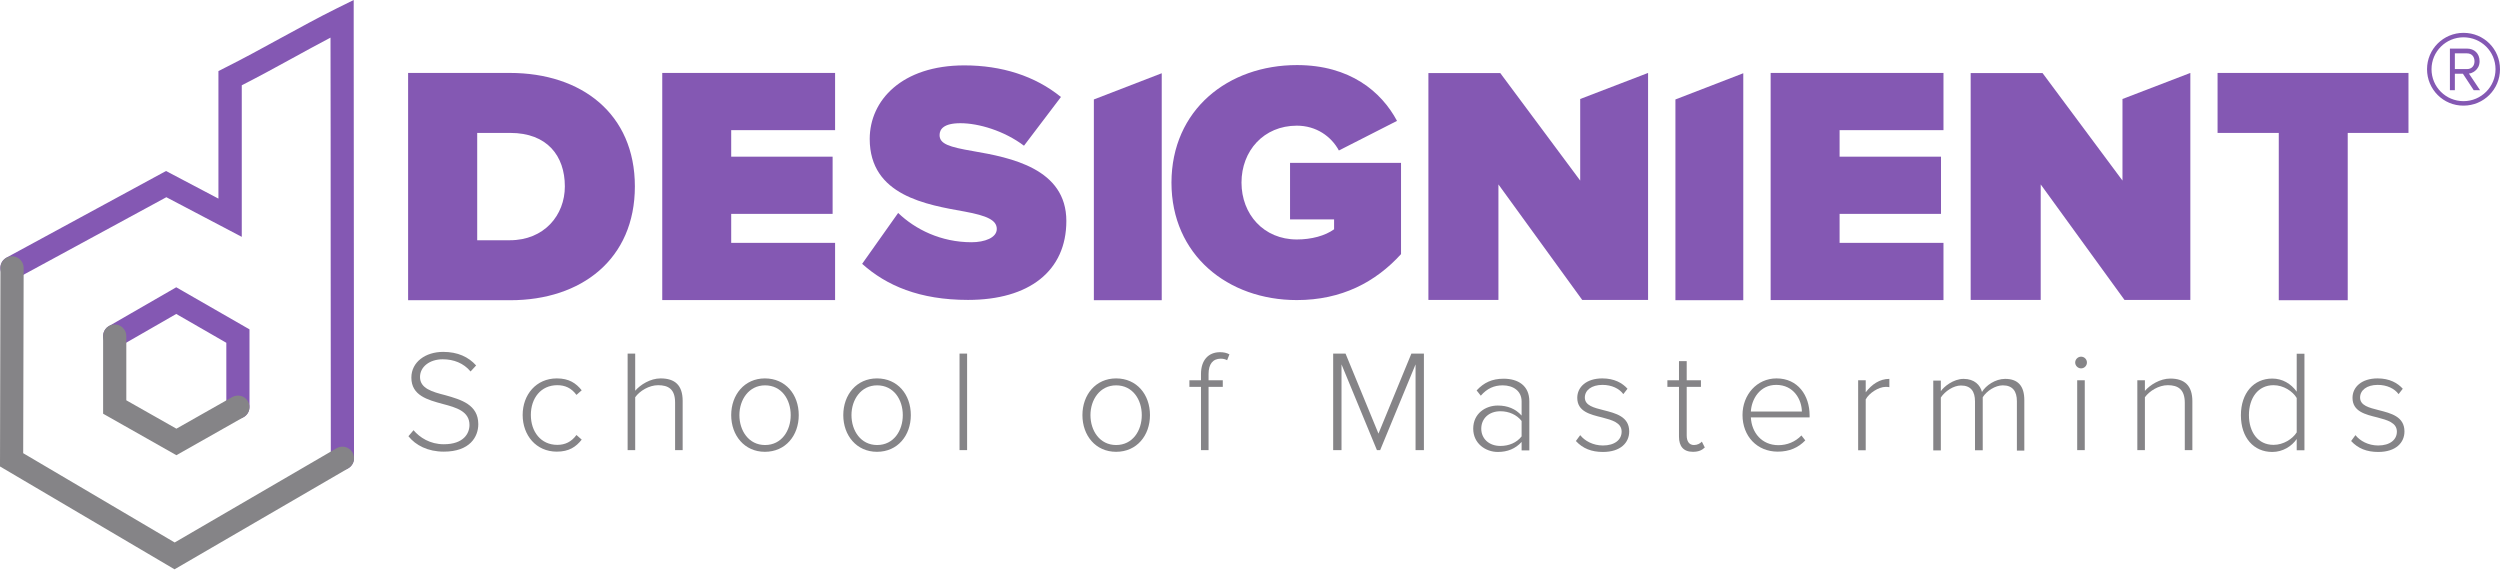
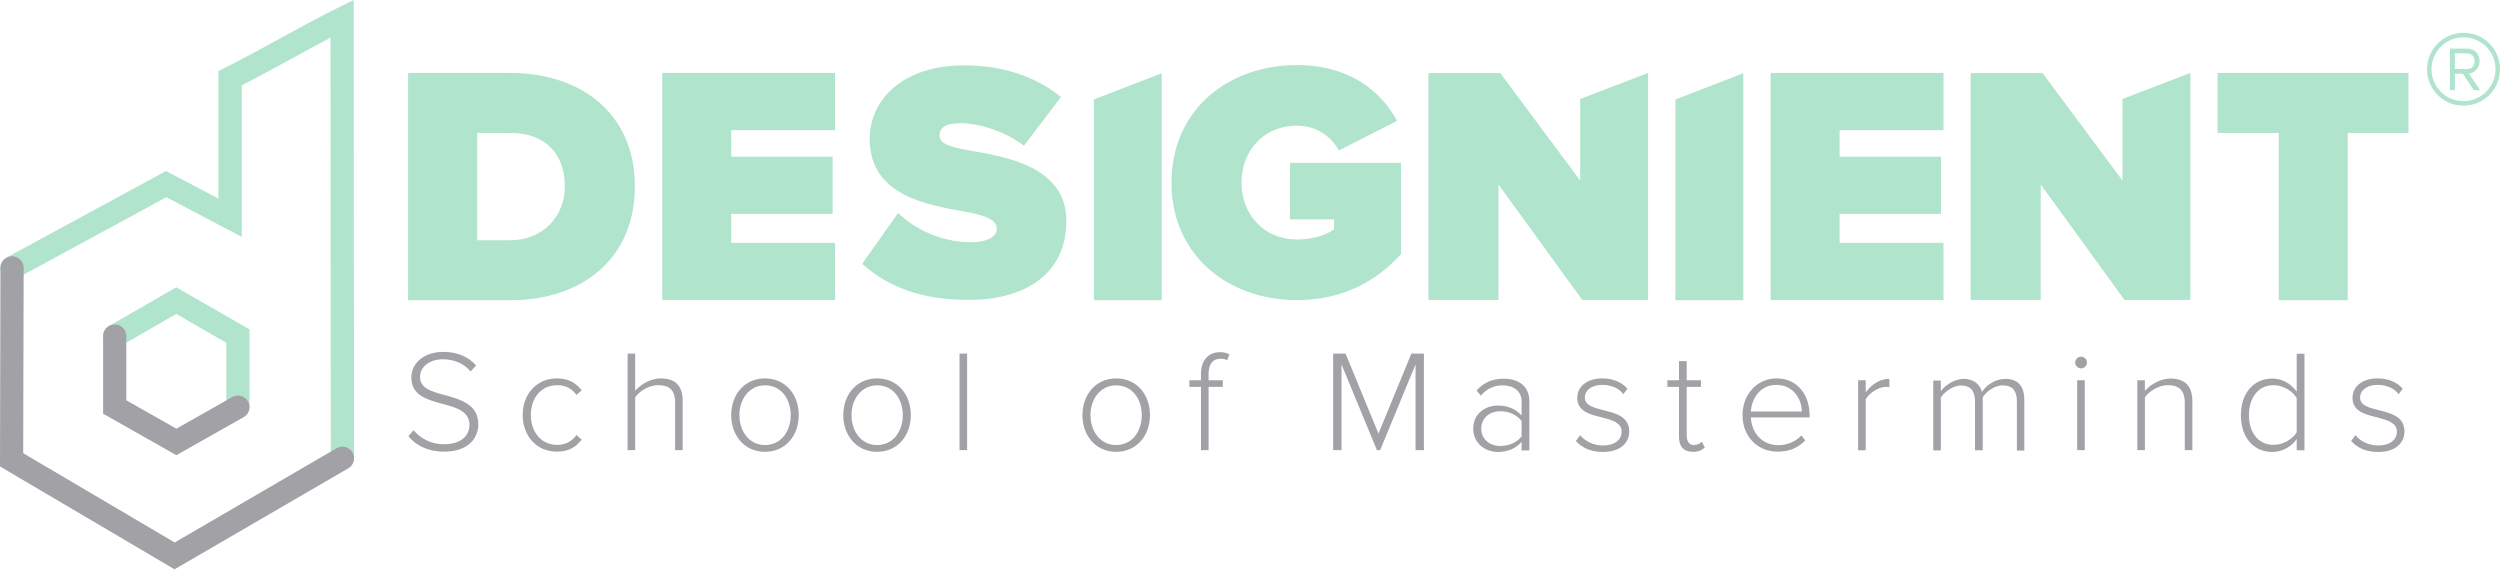
<svg xmlns="http://www.w3.org/2000/svg" width="202" height="46" viewBox="0 0 202 46" fill="none">
-   <path d="M159.23 24.258V5.906H165.039L171.496 14.59V7.999L176.98 5.893V24.233H171.659L164.889 14.901V24.233H159.23V24.258Z" fill="#8458B3" />
-   <path d="M115.415 24.258V5.906H121.223L127.68 14.59V7.999L133.164 5.893V24.233H127.843L121.073 14.901V24.233H115.415V24.258Z" fill="#8458B3" />
-   <path fill-rule="evenodd" clip-rule="evenodd" d="M88.384 8.036V24.258H93.868V5.918L88.384 8.036Z" fill="#8458B3" />
-   <path fill-rule="evenodd" clip-rule="evenodd" d="M135.374 8.036V24.258H140.857V5.918L135.374 8.036Z" fill="#8458B3" />
-   <path d="M32.975 24.258V5.893H41.194C46.989 5.893 51.298 9.195 51.298 15.063C51.298 20.932 46.989 24.258 41.231 24.258H32.975ZM38.545 19.412H41.194C43.979 19.412 45.64 17.381 45.64 15.063C45.64 12.584 44.204 10.74 41.231 10.74H38.558V19.412H38.545Z" fill="#8458B3" />
-   <path d="M53.51 24.258V5.893H67.475V10.516H59.081V12.659H67.275V17.281H59.081V19.623H67.475V24.246H53.51V24.258Z" fill="#8458B3" />
-   <path d="M72.571 17.206C73.945 18.527 76.018 19.573 78.504 19.573C79.553 19.573 80.54 19.212 80.54 18.502C80.54 17.792 79.766 17.43 77.942 17.094C74.907 16.546 70.273 15.823 70.273 11.226C70.273 8.111 72.871 5.283 77.917 5.283C80.927 5.283 83.625 6.13 85.724 7.837L82.738 11.774C81.14 10.565 79.066 9.955 77.605 9.955C76.231 9.955 75.918 10.453 75.918 10.914C75.918 11.624 76.668 11.874 78.629 12.21C81.664 12.733 86.161 13.618 86.161 17.854C86.161 21.903 83.151 24.233 78.217 24.233C74.295 24.233 71.622 23.075 69.661 21.318L72.571 17.206Z" fill="#8458B3" />
-   <path d="M104.797 5.258C109.069 5.258 111.617 7.401 112.878 9.768L108.182 12.16C107.57 11.026 106.358 10.154 104.784 10.154C102.111 10.154 100.313 12.185 100.313 14.752C100.313 17.318 102.111 19.349 104.784 19.349C105.971 19.349 107.07 19.05 107.794 18.527V17.73H104.235V13.157H113.203V20.533C111.154 22.788 108.407 24.246 104.784 24.246C99.213 24.246 94.654 20.608 94.654 14.752C94.667 8.871 99.226 5.258 104.797 5.258Z" fill="#8458B3" />
-   <path d="M143.068 24.258V5.893H157.033V10.516H148.639V12.659H156.833V17.281H148.639V19.623H157.033V24.246H143.068V24.258Z" fill="#8458B3" />
-   <path d="M184.125 24.258V10.74H179.179V5.893H194.605V10.74H189.696V24.258H184.125Z" fill="#8458B3" />
-   <path d="M196.104 5.594C196.104 3.962 197.429 2.654 199.052 2.654C200.701 2.654 202 3.962 202 5.594C202 7.214 200.689 8.535 199.052 8.535C197.429 8.547 196.104 7.226 196.104 5.594ZM196.467 5.594C196.467 7.015 197.616 8.173 199.052 8.173C200.489 8.173 201.638 7.002 201.638 5.594C201.638 4.149 200.476 3.015 199.052 3.015C197.628 3.015 196.467 4.161 196.467 5.594ZM199.877 7.289L199.002 5.956H198.353V7.289H197.953V3.925H199.327C199.927 3.925 200.351 4.323 200.351 4.946C200.351 5.694 199.677 5.943 199.489 5.943L200.389 7.289H199.877ZM198.353 4.298V5.582H199.327C199.727 5.582 199.939 5.308 199.939 4.959C199.939 4.585 199.727 4.311 199.327 4.311H198.353V4.298Z" fill="#8458B3" />
-   <path d="M33.413 34.761C33.912 35.347 34.737 35.895 35.861 35.895C37.472 35.895 37.934 35.011 37.934 34.338C37.934 33.241 36.885 32.93 35.786 32.643C34.549 32.307 33.238 31.958 33.238 30.513C33.238 29.242 34.387 28.432 35.811 28.432C36.985 28.432 37.859 28.843 38.471 29.529L38.022 30.015C37.46 29.342 36.66 29.03 35.773 29.03C34.724 29.03 33.937 29.628 33.937 30.463C33.937 31.385 34.912 31.659 35.986 31.933C37.26 32.294 38.646 32.693 38.646 34.276C38.646 35.285 37.972 36.493 35.861 36.493C34.574 36.493 33.588 35.983 33.001 35.247L33.413 34.761Z" fill="#858487" />
-   <path d="M44.991 30.575C45.978 30.575 46.54 30.961 47.002 31.535L46.578 31.908C46.166 31.348 45.653 31.123 45.029 31.123C43.705 31.123 42.893 32.17 42.893 33.528C42.893 34.886 43.705 35.945 45.029 35.945C45.653 35.945 46.166 35.709 46.578 35.148L47.002 35.522C46.54 36.107 45.978 36.493 44.991 36.493C43.318 36.493 42.231 35.173 42.231 33.528C42.231 31.883 43.33 30.575 44.991 30.575Z" fill="#858487" />
-   <path d="M54.547 36.369V32.519C54.547 31.435 53.997 31.124 53.173 31.124C52.449 31.124 51.687 31.585 51.324 32.096V36.369H50.712V28.57H51.324V31.572C51.737 31.086 52.548 30.575 53.373 30.575C54.522 30.575 55.159 31.111 55.159 32.395V36.369H54.547Z" fill="#858487" />
-   <path d="M59.081 33.541C59.081 31.896 60.155 30.575 61.803 30.575C63.477 30.575 64.539 31.883 64.539 33.541C64.539 35.185 63.477 36.506 61.803 36.506C60.155 36.506 59.081 35.185 59.081 33.541ZM63.889 33.541C63.889 32.282 63.153 31.136 61.816 31.136C60.505 31.136 59.743 32.295 59.743 33.541C59.743 34.799 60.492 35.958 61.816 35.958C63.153 35.958 63.889 34.799 63.889 33.541Z" fill="#858487" />
-   <path d="M68.137 33.541C68.137 31.896 69.211 30.575 70.86 30.575C72.533 30.575 73.595 31.883 73.595 33.541C73.595 35.185 72.533 36.506 70.86 36.506C69.211 36.506 68.137 35.185 68.137 33.541ZM72.946 33.541C72.946 32.282 72.209 31.136 70.872 31.136C69.561 31.136 68.799 32.295 68.799 33.541C68.799 34.799 69.548 35.958 70.872 35.958C72.209 35.958 72.946 34.799 72.946 33.541Z" fill="#858487" />
-   <path d="M77.53 36.369V28.57H78.142V36.369H77.53Z" fill="#858487" />
-   <path d="M87.46 33.541C87.46 31.896 88.534 30.575 90.182 30.575C91.856 30.575 92.918 31.883 92.918 33.541C92.918 35.185 91.856 36.506 90.182 36.506C88.521 36.506 87.46 35.185 87.46 33.541ZM92.256 33.541C92.256 32.282 91.519 31.136 90.182 31.136C88.871 31.136 88.109 32.295 88.109 33.541C88.109 34.799 88.858 35.958 90.182 35.958C91.519 35.958 92.256 34.799 92.256 33.541Z" fill="#858487" />
-   <path d="M97.652 31.261V36.369H97.04V31.261H96.103V30.725H97.04V30.214C97.04 29.105 97.639 28.457 98.576 28.457C98.864 28.457 99.113 28.507 99.338 28.632L99.151 29.105C99.013 29.03 98.851 28.981 98.639 28.981C97.989 28.981 97.652 29.429 97.652 30.214V30.725H98.801V31.261H97.652Z" fill="#858487" />
-   <path d="M114.377 36.369V29.442L111.517 36.369H111.255L108.394 29.442V36.369H107.72V28.57H108.719L111.38 35.036L114.04 28.57H115.052V36.369H114.377Z" fill="#858487" />
-   <path d="M122.946 36.369V35.708C122.446 36.257 121.809 36.518 121.022 36.518C120.048 36.518 119.036 35.846 119.036 34.637C119.036 33.404 120.035 32.768 121.022 32.768C121.809 32.768 122.459 33.03 122.946 33.578V32.432C122.946 31.584 122.259 31.136 121.422 31.136C120.722 31.136 120.16 31.385 119.648 31.971L119.311 31.547C119.898 30.912 120.56 30.6 121.497 30.6C122.646 30.6 123.57 31.148 123.57 32.419V36.394H122.946V36.369ZM122.946 34.014C122.546 33.503 121.909 33.229 121.235 33.229C120.298 33.229 119.686 33.827 119.686 34.637C119.686 35.434 120.298 36.032 121.235 36.032C121.921 36.032 122.546 35.771 122.946 35.26V34.014Z" fill="#858487" />
-   <path d="M127.68 35.16C128.043 35.621 128.717 35.995 129.516 35.995C130.466 35.995 131.028 35.534 131.028 34.874C131.028 34.151 130.253 33.939 129.441 33.727C128.492 33.491 127.443 33.254 127.443 32.145C127.443 31.273 128.18 30.575 129.466 30.575C130.441 30.575 131.09 30.949 131.502 31.41L131.165 31.846C130.84 31.398 130.228 31.099 129.479 31.099C128.592 31.099 128.055 31.535 128.055 32.12C128.055 32.768 128.779 32.943 129.566 33.142C130.541 33.391 131.64 33.653 131.64 34.861C131.64 35.771 130.94 36.518 129.516 36.518C128.605 36.518 127.893 36.244 127.331 35.634L127.68 35.16Z" fill="#858487" />
-   <path d="M135.662 35.285V31.261H134.725V30.725H135.662V29.18H136.286V30.725H137.436V31.261H136.286V35.185C136.286 35.646 136.474 35.958 136.873 35.958C137.148 35.958 137.373 35.833 137.511 35.684L137.748 36.157C137.523 36.369 137.261 36.506 136.786 36.506C136.024 36.506 135.662 36.057 135.662 35.285Z" fill="#858487" />
-   <path d="M143.543 30.575C145.267 30.575 146.216 31.946 146.216 33.565V33.727H141.47C141.532 34.961 142.357 35.97 143.693 35.97C144.405 35.97 145.067 35.696 145.554 35.185L145.867 35.584C145.305 36.169 144.58 36.493 143.643 36.493C141.982 36.493 140.795 35.26 140.795 33.528C140.795 31.896 141.957 30.575 143.543 30.575ZM141.47 33.254H145.592C145.579 32.295 144.942 31.099 143.518 31.099C142.182 31.099 141.52 32.27 141.47 33.254Z" fill="#858487" />
-   <path d="M150.138 36.369V30.725H150.75V31.697C151.237 31.061 151.874 30.613 152.661 30.613V31.285C152.561 31.26 152.474 31.26 152.362 31.26C151.787 31.26 151.013 31.771 150.75 32.27V36.381H150.138V36.369Z" fill="#858487" />
-   <path d="M162.965 36.369V32.419C162.965 31.622 162.628 31.136 161.829 31.136C161.217 31.136 160.53 31.584 160.205 32.095V36.381H159.58V32.432C159.58 31.634 159.256 31.148 158.444 31.148C157.844 31.148 157.157 31.609 156.82 32.12V36.394H156.208V30.75H156.82V31.609C157.057 31.248 157.832 30.613 158.656 30.613C159.543 30.613 160.005 31.123 160.143 31.672C160.455 31.148 161.217 30.613 162.016 30.613C163.065 30.613 163.565 31.198 163.565 32.332V36.406H162.965V36.369Z" fill="#858487" />
-   <path d="M167.675 29.292C167.675 29.03 167.9 28.819 168.149 28.819C168.412 28.819 168.624 29.03 168.624 29.292C168.624 29.554 168.412 29.765 168.149 29.765C167.9 29.765 167.675 29.554 167.675 29.292ZM167.837 36.369V30.725H168.449V36.369H167.837Z" fill="#858487" />
-   <path d="M176.531 36.369V32.544C176.531 31.46 175.981 31.123 175.157 31.123C174.432 31.123 173.683 31.584 173.308 32.095V36.369H172.696V30.725H173.308V31.584C173.721 31.099 174.532 30.588 175.357 30.588C176.506 30.588 177.143 31.148 177.143 32.419V36.369H176.531Z" fill="#858487" />
-   <path d="M185.574 36.369V35.472C185.174 36.057 184.45 36.518 183.601 36.518C182.102 36.518 181.065 35.372 181.065 33.553C181.065 31.759 182.102 30.588 183.601 30.588C184.412 30.588 185.112 30.999 185.574 31.647V28.582H186.199V36.381H185.574V36.369ZM185.574 32.158C185.249 31.609 184.5 31.123 183.7 31.123C182.439 31.123 181.714 32.17 181.714 33.541C181.714 34.911 182.439 35.945 183.7 35.945C184.5 35.945 185.237 35.472 185.574 34.936V32.158Z" fill="#858487" />
-   <path d="M190.32 35.16C190.683 35.621 191.357 35.995 192.157 35.995C193.106 35.995 193.668 35.534 193.668 34.874C193.668 34.151 192.894 33.939 192.082 33.727C191.132 33.491 190.083 33.254 190.083 32.145C190.083 31.273 190.82 30.575 192.107 30.575C193.081 30.575 193.73 30.949 194.143 31.41L193.805 31.846C193.481 31.398 192.869 31.099 192.119 31.099C191.232 31.099 190.695 31.535 190.695 32.12C190.695 32.768 191.42 32.943 192.207 33.142C193.181 33.391 194.28 33.653 194.28 34.861C194.28 35.771 193.581 36.518 192.157 36.518C191.245 36.518 190.533 36.244 189.971 35.634L190.32 35.16Z" fill="#858487" />
-   <path d="M27.667 37.964C27.155 37.964 26.73 37.54 26.73 37.029C26.73 30.962 26.73 25.118 26.718 19.275C26.718 13.93 26.718 8.572 26.705 3.04C25.668 3.588 24.607 4.161 23.57 4.735C22.233 5.47 20.859 6.217 19.535 6.89C19.535 8.622 19.535 10.354 19.535 12.061C19.535 13.93 19.535 15.774 19.535 17.593V19.138L13.44 15.935L1.411 22.464C0.962 22.713 0.387 22.539 0.137 22.09C-0.113 21.642 0.062 21.069 0.512 20.82L13.415 13.817L17.649 16.048C17.649 14.739 17.649 13.406 17.649 12.061C17.649 10.154 17.649 8.236 17.649 6.317V5.744L18.161 5.482C19.61 4.759 21.159 3.912 22.658 3.09C24.169 2.268 25.731 1.408 27.217 0.673L28.579 0V1.508C28.579 7.575 28.579 13.419 28.591 19.262C28.591 25.106 28.604 30.949 28.604 37.029C28.604 37.54 28.179 37.964 27.667 37.964Z" fill="#8458B3" />
-   <path d="M19.223 33.827C18.711 33.827 18.287 33.404 18.287 32.893V27.697L14.24 25.367L9.73 27.959C9.281 28.221 8.706 28.059 8.456 27.622C8.194 27.174 8.356 26.601 8.794 26.352L14.24 23.212L20.16 26.613V32.893C20.16 33.404 19.735 33.827 19.223 33.827Z" fill="#8458B3" />
-   <path d="M14.253 36.78L8.332 33.428V27.149C8.332 26.638 8.757 26.215 9.269 26.215C9.781 26.215 10.206 26.638 10.206 27.149V32.344L14.253 34.637L18.762 32.083C19.211 31.834 19.786 31.983 20.036 32.432C20.286 32.88 20.136 33.453 19.686 33.703L14.253 36.78Z" fill="#858487" />
-   <path d="M14.102 46L0 37.69L0.037 21.642C0.037 21.131 0.462 20.707 0.974 20.707C1.486 20.707 1.911 21.131 1.911 21.642L1.874 36.618L14.114 43.832L27.192 36.219C27.642 35.958 28.216 36.107 28.479 36.556C28.741 37.004 28.591 37.577 28.142 37.839L14.102 46Z" fill="#858487" />
+   <path d="M159.23 24.258V5.906H165.039L171.496 14.59V7.999L176.98 5.893V24.233H171.659L164.889 14.901V24.233H159.23V24.258Z" fill="#B0E4CC" />
+   <path d="M115.415 24.258V5.906H121.223L127.68 14.59V7.999L133.164 5.893V24.233H127.843L121.073 14.901V24.233H115.415V24.258Z" fill="#B0E4CC" />
+   <path fill-rule="evenodd" clip-rule="evenodd" d="M88.384 8.036V24.258H93.868V5.918L88.384 8.036Z" fill="#B0E4CC" />
+   <path fill-rule="evenodd" clip-rule="evenodd" d="M135.374 8.036V24.258H140.857V5.918L135.374 8.036Z" fill="#B0E4CC" />
+   <path d="M32.975 24.258V5.893H41.194C46.989 5.893 51.298 9.195 51.298 15.063C51.298 20.932 46.989 24.258 41.231 24.258H32.975ZM38.545 19.412H41.194C43.979 19.412 45.64 17.381 45.64 15.063C45.64 12.584 44.204 10.74 41.231 10.74H38.558V19.412H38.545Z" fill="#B0E4CC" />
+   <path d="M53.51 24.258V5.893H67.475V10.516H59.081V12.659H67.275V17.281H59.081V19.623H67.475V24.246H53.51V24.258Z" fill="#B0E4CC" />
+   <path d="M72.571 17.206C73.945 18.527 76.018 19.573 78.504 19.573C79.553 19.573 80.54 19.212 80.54 18.502C80.54 17.792 79.766 17.43 77.942 17.094C74.907 16.546 70.273 15.823 70.273 11.226C70.273 8.111 72.871 5.283 77.917 5.283C80.927 5.283 83.625 6.13 85.724 7.837L82.738 11.774C81.14 10.565 79.066 9.955 77.605 9.955C76.231 9.955 75.918 10.453 75.918 10.914C75.918 11.624 76.668 11.874 78.629 12.21C81.664 12.733 86.161 13.618 86.161 17.854C86.161 21.903 83.151 24.233 78.217 24.233C74.295 24.233 71.622 23.075 69.661 21.318L72.571 17.206Z" fill="#B0E4CC" />
+   <path d="M104.797 5.258C109.069 5.258 111.617 7.401 112.878 9.768L108.182 12.16C107.57 11.026 106.358 10.154 104.784 10.154C102.111 10.154 100.313 12.185 100.313 14.752C100.313 17.318 102.111 19.349 104.784 19.349C105.971 19.349 107.07 19.05 107.794 18.527V17.73H104.235V13.157H113.203V20.533C111.154 22.788 108.407 24.246 104.784 24.246C99.213 24.246 94.654 20.608 94.654 14.752C94.667 8.871 99.226 5.258 104.797 5.258Z" fill="#B0E4CC" />
+   <path d="M143.068 24.258V5.893H157.033V10.516H148.639V12.659H156.833V17.281H148.639V19.623H157.033V24.246H143.068V24.258Z" fill="#B0E4CC" />
+   <path d="M184.125 24.258V10.74H179.179V5.893H194.605V10.74H189.696V24.258H184.125Z" fill="#B0E4CC" />
+   <path d="M196.104 5.594C196.104 3.962 197.429 2.654 199.052 2.654C200.701 2.654 202 3.962 202 5.594C202 7.214 200.689 8.535 199.052 8.535C197.429 8.547 196.104 7.226 196.104 5.594ZM196.467 5.594C196.467 7.015 197.616 8.173 199.052 8.173C200.489 8.173 201.638 7.002 201.638 5.594C201.638 4.149 200.476 3.015 199.052 3.015C197.628 3.015 196.467 4.161 196.467 5.594ZM199.877 7.289L199.002 5.956H198.353V7.289H197.953V3.925H199.327C199.927 3.925 200.351 4.323 200.351 4.946C200.351 5.694 199.677 5.943 199.489 5.943L200.389 7.289H199.877ZM198.353 4.298V5.582H199.327C199.727 5.582 199.939 5.308 199.939 4.959C199.939 4.585 199.727 4.311 199.327 4.311H198.353V4.298Z" fill="#B0E4CC" />
+   <path d="M33.413 34.761C33.912 35.347 34.737 35.895 35.861 35.895C37.472 35.895 37.934 35.011 37.934 34.338C37.934 33.241 36.885 32.93 35.786 32.643C34.549 32.307 33.238 31.958 33.238 30.513C33.238 29.242 34.387 28.432 35.811 28.432C36.985 28.432 37.859 28.843 38.471 29.529L38.022 30.015C37.46 29.342 36.66 29.03 35.773 29.03C34.724 29.03 33.937 29.628 33.937 30.463C33.937 31.385 34.912 31.659 35.986 31.933C37.26 32.294 38.646 32.693 38.646 34.276C38.646 35.285 37.972 36.493 35.861 36.493C34.574 36.493 33.588 35.983 33.001 35.247L33.413 34.761Z" fill="#a1a1a6" />
+   <path d="M44.991 30.575C45.978 30.575 46.54 30.961 47.002 31.535L46.578 31.908C46.166 31.348 45.653 31.123 45.029 31.123C43.705 31.123 42.893 32.17 42.893 33.528C42.893 34.886 43.705 35.945 45.029 35.945C45.653 35.945 46.166 35.709 46.578 35.148L47.002 35.522C46.54 36.107 45.978 36.493 44.991 36.493C43.318 36.493 42.231 35.173 42.231 33.528C42.231 31.883 43.33 30.575 44.991 30.575Z" fill="#a1a1a6" />
+   <path d="M54.547 36.369V32.519C54.547 31.435 53.997 31.124 53.173 31.124C52.449 31.124 51.687 31.585 51.324 32.096V36.369H50.712V28.57H51.324V31.572C51.737 31.086 52.548 30.575 53.373 30.575C54.522 30.575 55.159 31.111 55.159 32.395V36.369H54.547Z" fill="#a1a1a6" />
+   <path d="M59.081 33.541C59.081 31.896 60.155 30.575 61.803 30.575C63.477 30.575 64.539 31.883 64.539 33.541C64.539 35.185 63.477 36.506 61.803 36.506C60.155 36.506 59.081 35.185 59.081 33.541ZM63.889 33.541C63.889 32.282 63.153 31.136 61.816 31.136C60.505 31.136 59.743 32.295 59.743 33.541C59.743 34.799 60.492 35.958 61.816 35.958C63.153 35.958 63.889 34.799 63.889 33.541Z" fill="#a1a1a6" />
+   <path d="M68.137 33.541C68.137 31.896 69.211 30.575 70.86 30.575C72.533 30.575 73.595 31.883 73.595 33.541C73.595 35.185 72.533 36.506 70.86 36.506C69.211 36.506 68.137 35.185 68.137 33.541ZM72.946 33.541C72.946 32.282 72.209 31.136 70.872 31.136C69.561 31.136 68.799 32.295 68.799 33.541C68.799 34.799 69.548 35.958 70.872 35.958C72.209 35.958 72.946 34.799 72.946 33.541Z" fill="#a1a1a6" />
+   <path d="M77.53 36.369V28.57H78.142V36.369H77.53Z" fill="#a1a1a6" />
+   <path d="M87.46 33.541C87.46 31.896 88.534 30.575 90.182 30.575C91.856 30.575 92.918 31.883 92.918 33.541C92.918 35.185 91.856 36.506 90.182 36.506C88.521 36.506 87.46 35.185 87.46 33.541ZM92.256 33.541C92.256 32.282 91.519 31.136 90.182 31.136C88.871 31.136 88.109 32.295 88.109 33.541C88.109 34.799 88.858 35.958 90.182 35.958C91.519 35.958 92.256 34.799 92.256 33.541Z" fill="#a1a1a6" />
+   <path d="M97.652 31.261V36.369H97.04V31.261H96.103V30.725H97.04V30.214C97.04 29.105 97.639 28.457 98.576 28.457C98.864 28.457 99.113 28.507 99.338 28.632L99.151 29.105C99.013 29.03 98.851 28.981 98.639 28.981C97.989 28.981 97.652 29.429 97.652 30.214V30.725H98.801V31.261H97.652Z" fill="#a1a1a6" />
+   <path d="M114.377 36.369V29.442L111.517 36.369H111.255L108.394 29.442V36.369H107.72V28.57H108.719L111.38 35.036L114.04 28.57H115.052V36.369H114.377Z" fill="#a1a1a6" />
+   <path d="M122.946 36.369V35.708C122.446 36.257 121.809 36.518 121.022 36.518C120.048 36.518 119.036 35.846 119.036 34.637C119.036 33.404 120.035 32.768 121.022 32.768C121.809 32.768 122.459 33.03 122.946 33.578V32.432C122.946 31.584 122.259 31.136 121.422 31.136C120.722 31.136 120.16 31.385 119.648 31.971L119.311 31.547C119.898 30.912 120.56 30.6 121.497 30.6C122.646 30.6 123.57 31.148 123.57 32.419V36.394H122.946V36.369ZM122.946 34.014C122.546 33.503 121.909 33.229 121.235 33.229C120.298 33.229 119.686 33.827 119.686 34.637C119.686 35.434 120.298 36.032 121.235 36.032C121.921 36.032 122.546 35.771 122.946 35.26V34.014Z" fill="#a1a1a6" />
+   <path d="M127.68 35.16C128.043 35.621 128.717 35.995 129.516 35.995C130.466 35.995 131.028 35.534 131.028 34.874C131.028 34.151 130.253 33.939 129.441 33.727C128.492 33.491 127.443 33.254 127.443 32.145C127.443 31.273 128.18 30.575 129.466 30.575C130.441 30.575 131.09 30.949 131.502 31.41L131.165 31.846C130.84 31.398 130.228 31.099 129.479 31.099C128.592 31.099 128.055 31.535 128.055 32.12C128.055 32.768 128.779 32.943 129.566 33.142C130.541 33.391 131.64 33.653 131.64 34.861C131.64 35.771 130.94 36.518 129.516 36.518C128.605 36.518 127.893 36.244 127.331 35.634L127.68 35.16Z" fill="#a1a1a6" />
+   <path d="M135.662 35.285V31.261H134.725V30.725H135.662V29.18H136.286V30.725H137.436V31.261H136.286V35.185C136.286 35.646 136.474 35.958 136.873 35.958C137.148 35.958 137.373 35.833 137.511 35.684L137.748 36.157C137.523 36.369 137.261 36.506 136.786 36.506C136.024 36.506 135.662 36.057 135.662 35.285Z" fill="#a1a1a6" />
+   <path d="M143.543 30.575C145.267 30.575 146.216 31.946 146.216 33.565V33.727H141.47C141.532 34.961 142.357 35.97 143.693 35.97C144.405 35.97 145.067 35.696 145.554 35.185L145.867 35.584C145.305 36.169 144.58 36.493 143.643 36.493C141.982 36.493 140.795 35.26 140.795 33.528C140.795 31.896 141.957 30.575 143.543 30.575ZM141.47 33.254H145.592C145.579 32.295 144.942 31.099 143.518 31.099C142.182 31.099 141.52 32.27 141.47 33.254Z" fill="#a1a1a6" />
+   <path d="M150.138 36.369V30.725H150.75V31.697C151.237 31.061 151.874 30.613 152.661 30.613V31.285C152.561 31.26 152.474 31.26 152.362 31.26C151.787 31.26 151.013 31.771 150.75 32.27V36.381H150.138V36.369Z" fill="#a1a1a6" />
+   <path d="M162.965 36.369V32.419C162.965 31.622 162.628 31.136 161.829 31.136C161.217 31.136 160.53 31.584 160.205 32.095V36.381H159.58V32.432C159.58 31.634 159.256 31.148 158.444 31.148C157.844 31.148 157.157 31.609 156.82 32.12V36.394H156.208V30.75H156.82V31.609C157.057 31.248 157.832 30.613 158.656 30.613C159.543 30.613 160.005 31.123 160.143 31.672C160.455 31.148 161.217 30.613 162.016 30.613C163.065 30.613 163.565 31.198 163.565 32.332V36.406H162.965V36.369Z" fill="#a1a1a6" />
+   <path d="M167.675 29.292C167.675 29.03 167.9 28.819 168.149 28.819C168.412 28.819 168.624 29.03 168.624 29.292C168.624 29.554 168.412 29.765 168.149 29.765C167.9 29.765 167.675 29.554 167.675 29.292ZM167.837 36.369V30.725H168.449V36.369H167.837Z" fill="#a1a1a6" />
+   <path d="M176.531 36.369V32.544C176.531 31.46 175.981 31.123 175.157 31.123C174.432 31.123 173.683 31.584 173.308 32.095V36.369H172.696V30.725H173.308V31.584C173.721 31.099 174.532 30.588 175.357 30.588C176.506 30.588 177.143 31.148 177.143 32.419V36.369H176.531Z" fill="#a1a1a6" />
+   <path d="M185.574 36.369V35.472C185.174 36.057 184.45 36.518 183.601 36.518C182.102 36.518 181.065 35.372 181.065 33.553C181.065 31.759 182.102 30.588 183.601 30.588C184.412 30.588 185.112 30.999 185.574 31.647V28.582H186.199V36.381H185.574V36.369ZM185.574 32.158C185.249 31.609 184.5 31.123 183.7 31.123C182.439 31.123 181.714 32.17 181.714 33.541C181.714 34.911 182.439 35.945 183.7 35.945C184.5 35.945 185.237 35.472 185.574 34.936V32.158Z" fill="#a1a1a6" />
+   <path d="M190.32 35.16C190.683 35.621 191.357 35.995 192.157 35.995C193.106 35.995 193.668 35.534 193.668 34.874C193.668 34.151 192.894 33.939 192.082 33.727C191.132 33.491 190.083 33.254 190.083 32.145C190.083 31.273 190.82 30.575 192.107 30.575C193.081 30.575 193.73 30.949 194.143 31.41L193.805 31.846C193.481 31.398 192.869 31.099 192.119 31.099C191.232 31.099 190.695 31.535 190.695 32.12C190.695 32.768 191.42 32.943 192.207 33.142C193.181 33.391 194.28 33.653 194.28 34.861C194.28 35.771 193.581 36.518 192.157 36.518C191.245 36.518 190.533 36.244 189.971 35.634L190.32 35.16Z" fill="#a1a1a6" />
+   <path d="M27.667 37.964C27.155 37.964 26.73 37.54 26.73 37.029C26.73 30.962 26.73 25.118 26.718 19.275C26.718 13.93 26.718 8.572 26.705 3.04C25.668 3.588 24.607 4.161 23.57 4.735C22.233 5.47 20.859 6.217 19.535 6.89C19.535 8.622 19.535 10.354 19.535 12.061C19.535 13.93 19.535 15.774 19.535 17.593V19.138L13.44 15.935L1.411 22.464C0.962 22.713 0.387 22.539 0.137 22.09C-0.113 21.642 0.062 21.069 0.512 20.82L13.415 13.817L17.649 16.048C17.649 14.739 17.649 13.406 17.649 12.061C17.649 10.154 17.649 8.236 17.649 6.317V5.744L18.161 5.482C19.61 4.759 21.159 3.912 22.658 3.09C24.169 2.268 25.731 1.408 27.217 0.673L28.579 0V1.508C28.579 7.575 28.579 13.419 28.591 19.262C28.591 25.106 28.604 30.949 28.604 37.029C28.604 37.54 28.179 37.964 27.667 37.964Z" fill="#B0E4CC" />
+   <path d="M19.223 33.827C18.711 33.827 18.287 33.404 18.287 32.893V27.697L14.24 25.367L9.73 27.959C9.281 28.221 8.706 28.059 8.456 27.622C8.194 27.174 8.356 26.601 8.794 26.352L14.24 23.212L20.16 26.613V32.893C20.16 33.404 19.735 33.827 19.223 33.827Z" fill="#B0E4CC" />
+   <path d="M14.253 36.78L8.332 33.428V27.149C8.332 26.638 8.757 26.215 9.269 26.215C9.781 26.215 10.206 26.638 10.206 27.149V32.344L14.253 34.637L18.762 32.083C19.211 31.834 19.786 31.983 20.036 32.432C20.286 32.88 20.136 33.453 19.686 33.703L14.253 36.78Z" fill="#a1a1a6" />
+   <path d="M14.102 46L0 37.69L0.037 21.642C0.037 21.131 0.462 20.707 0.974 20.707C1.486 20.707 1.911 21.131 1.911 21.642L1.874 36.618L14.114 43.832L27.192 36.219C27.642 35.958 28.216 36.107 28.479 36.556C28.741 37.004 28.591 37.577 28.142 37.839L14.102 46Z" fill="#a1a1a6" />
</svg>
